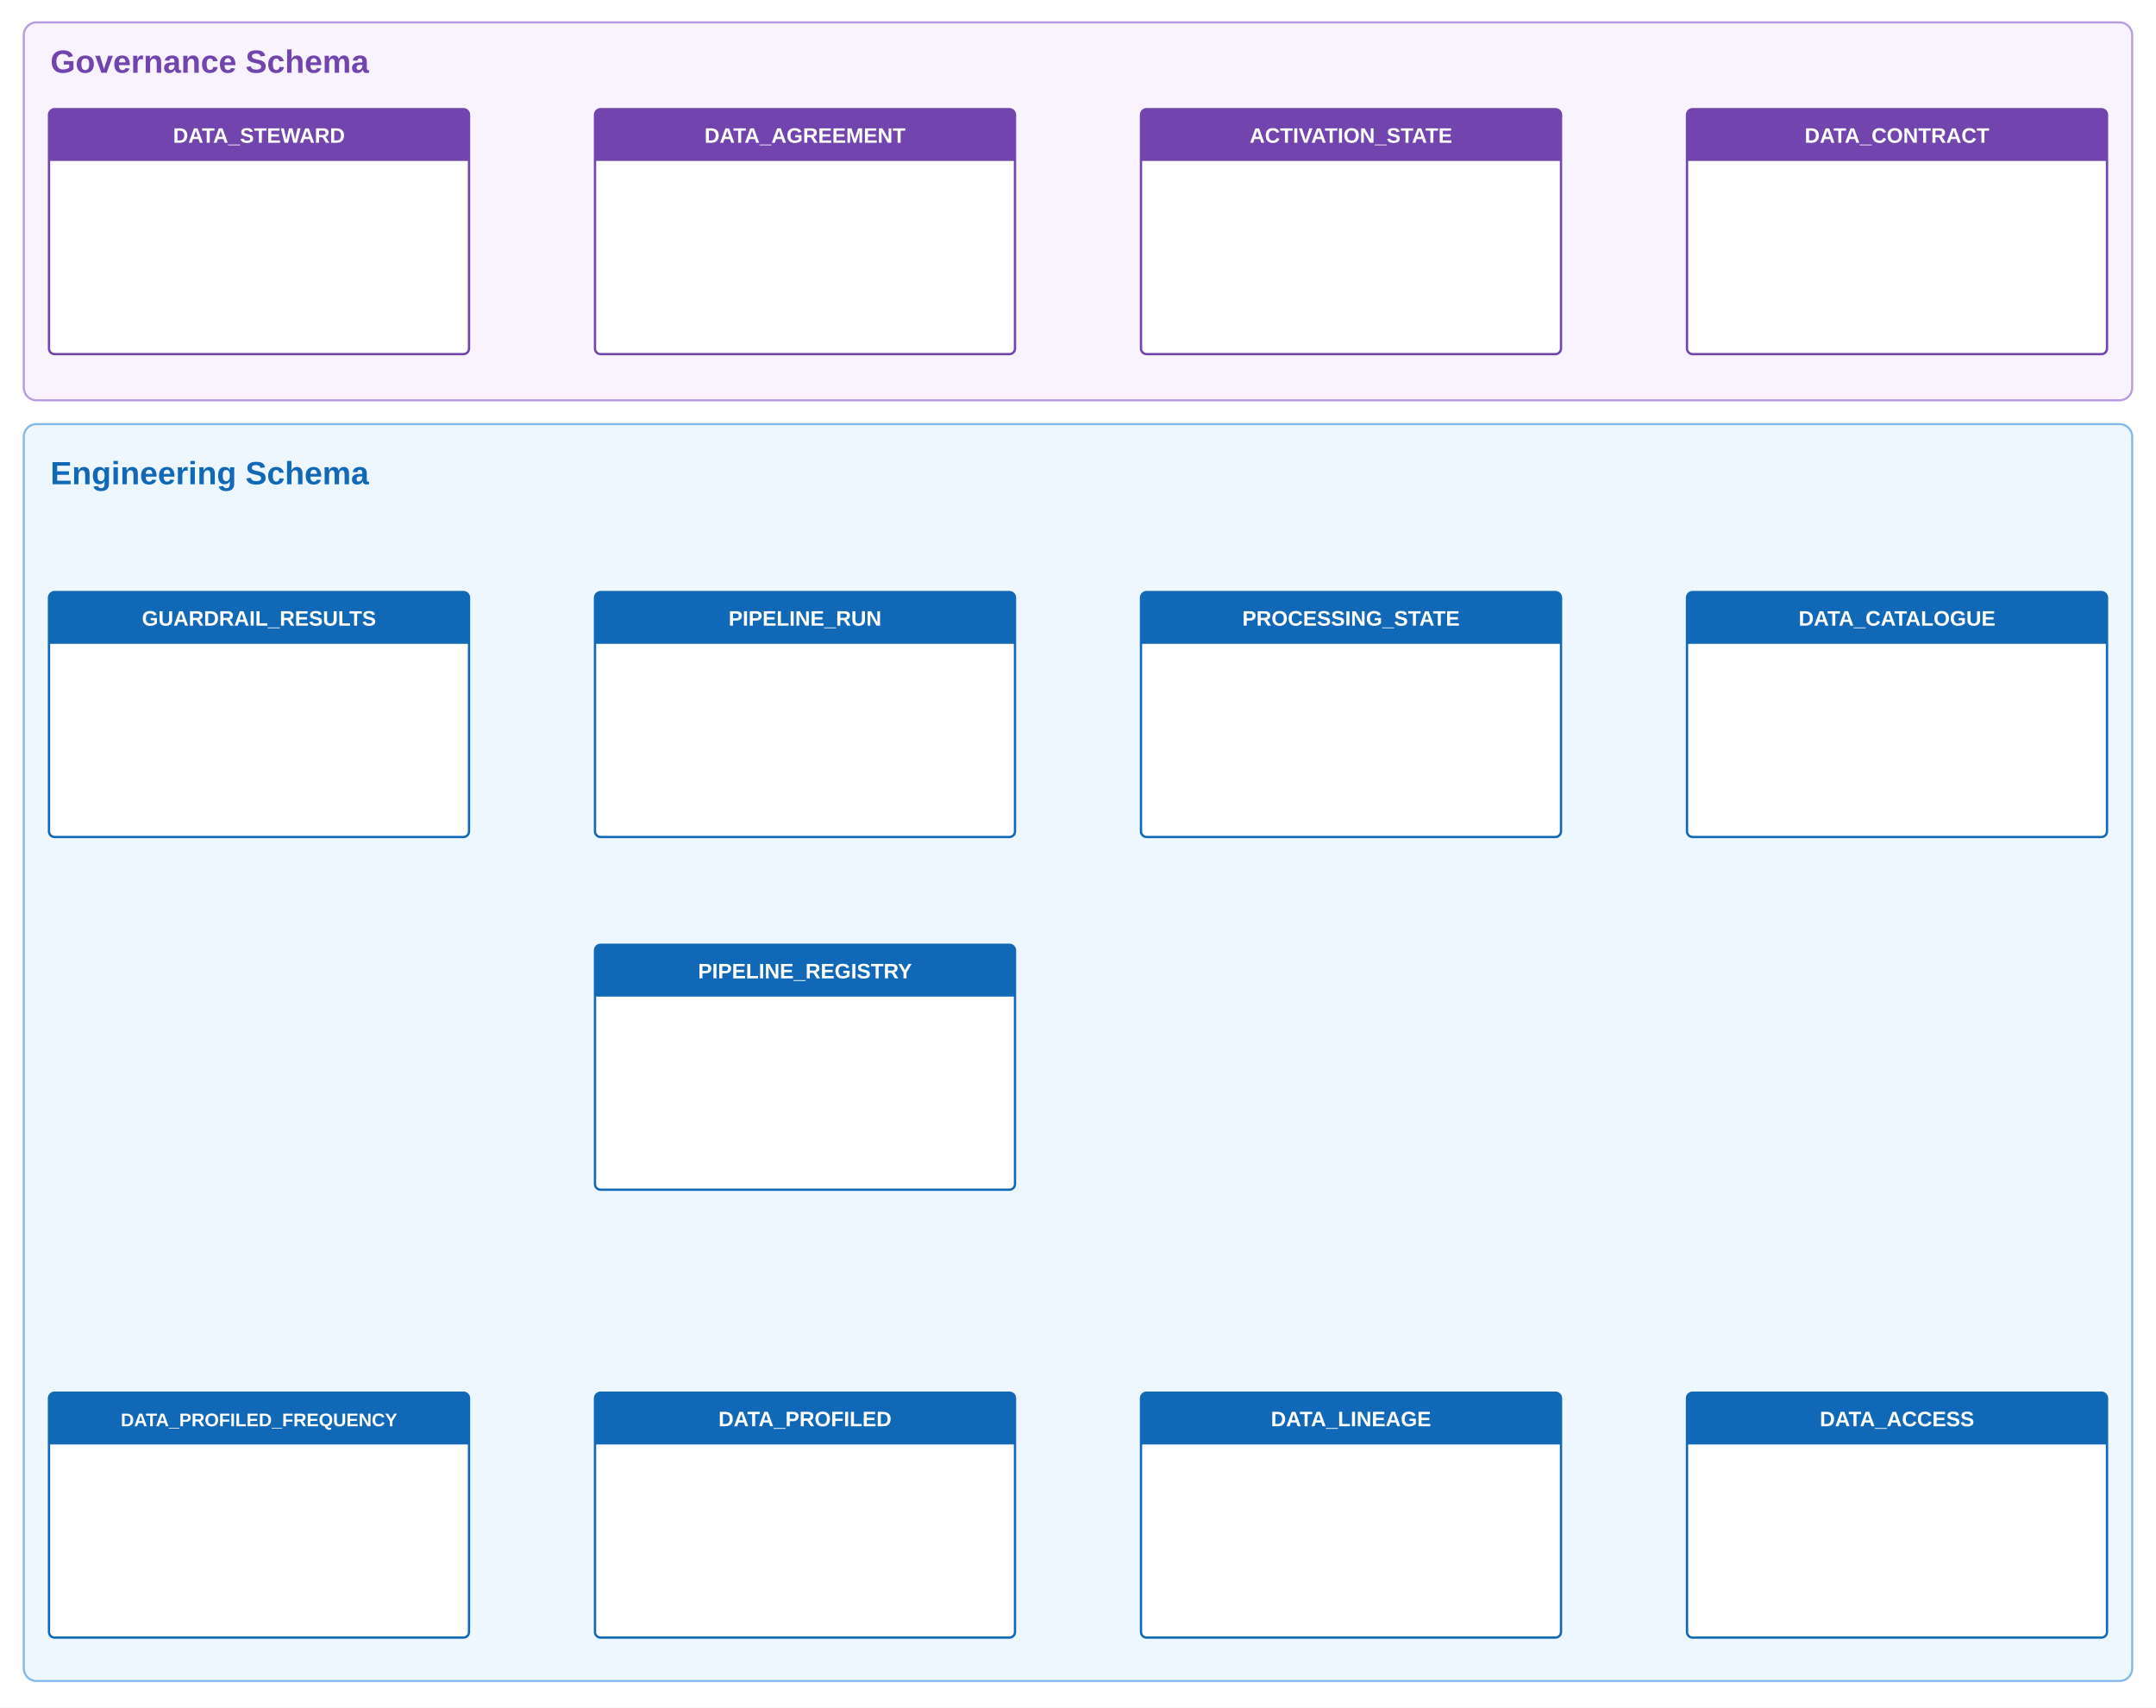
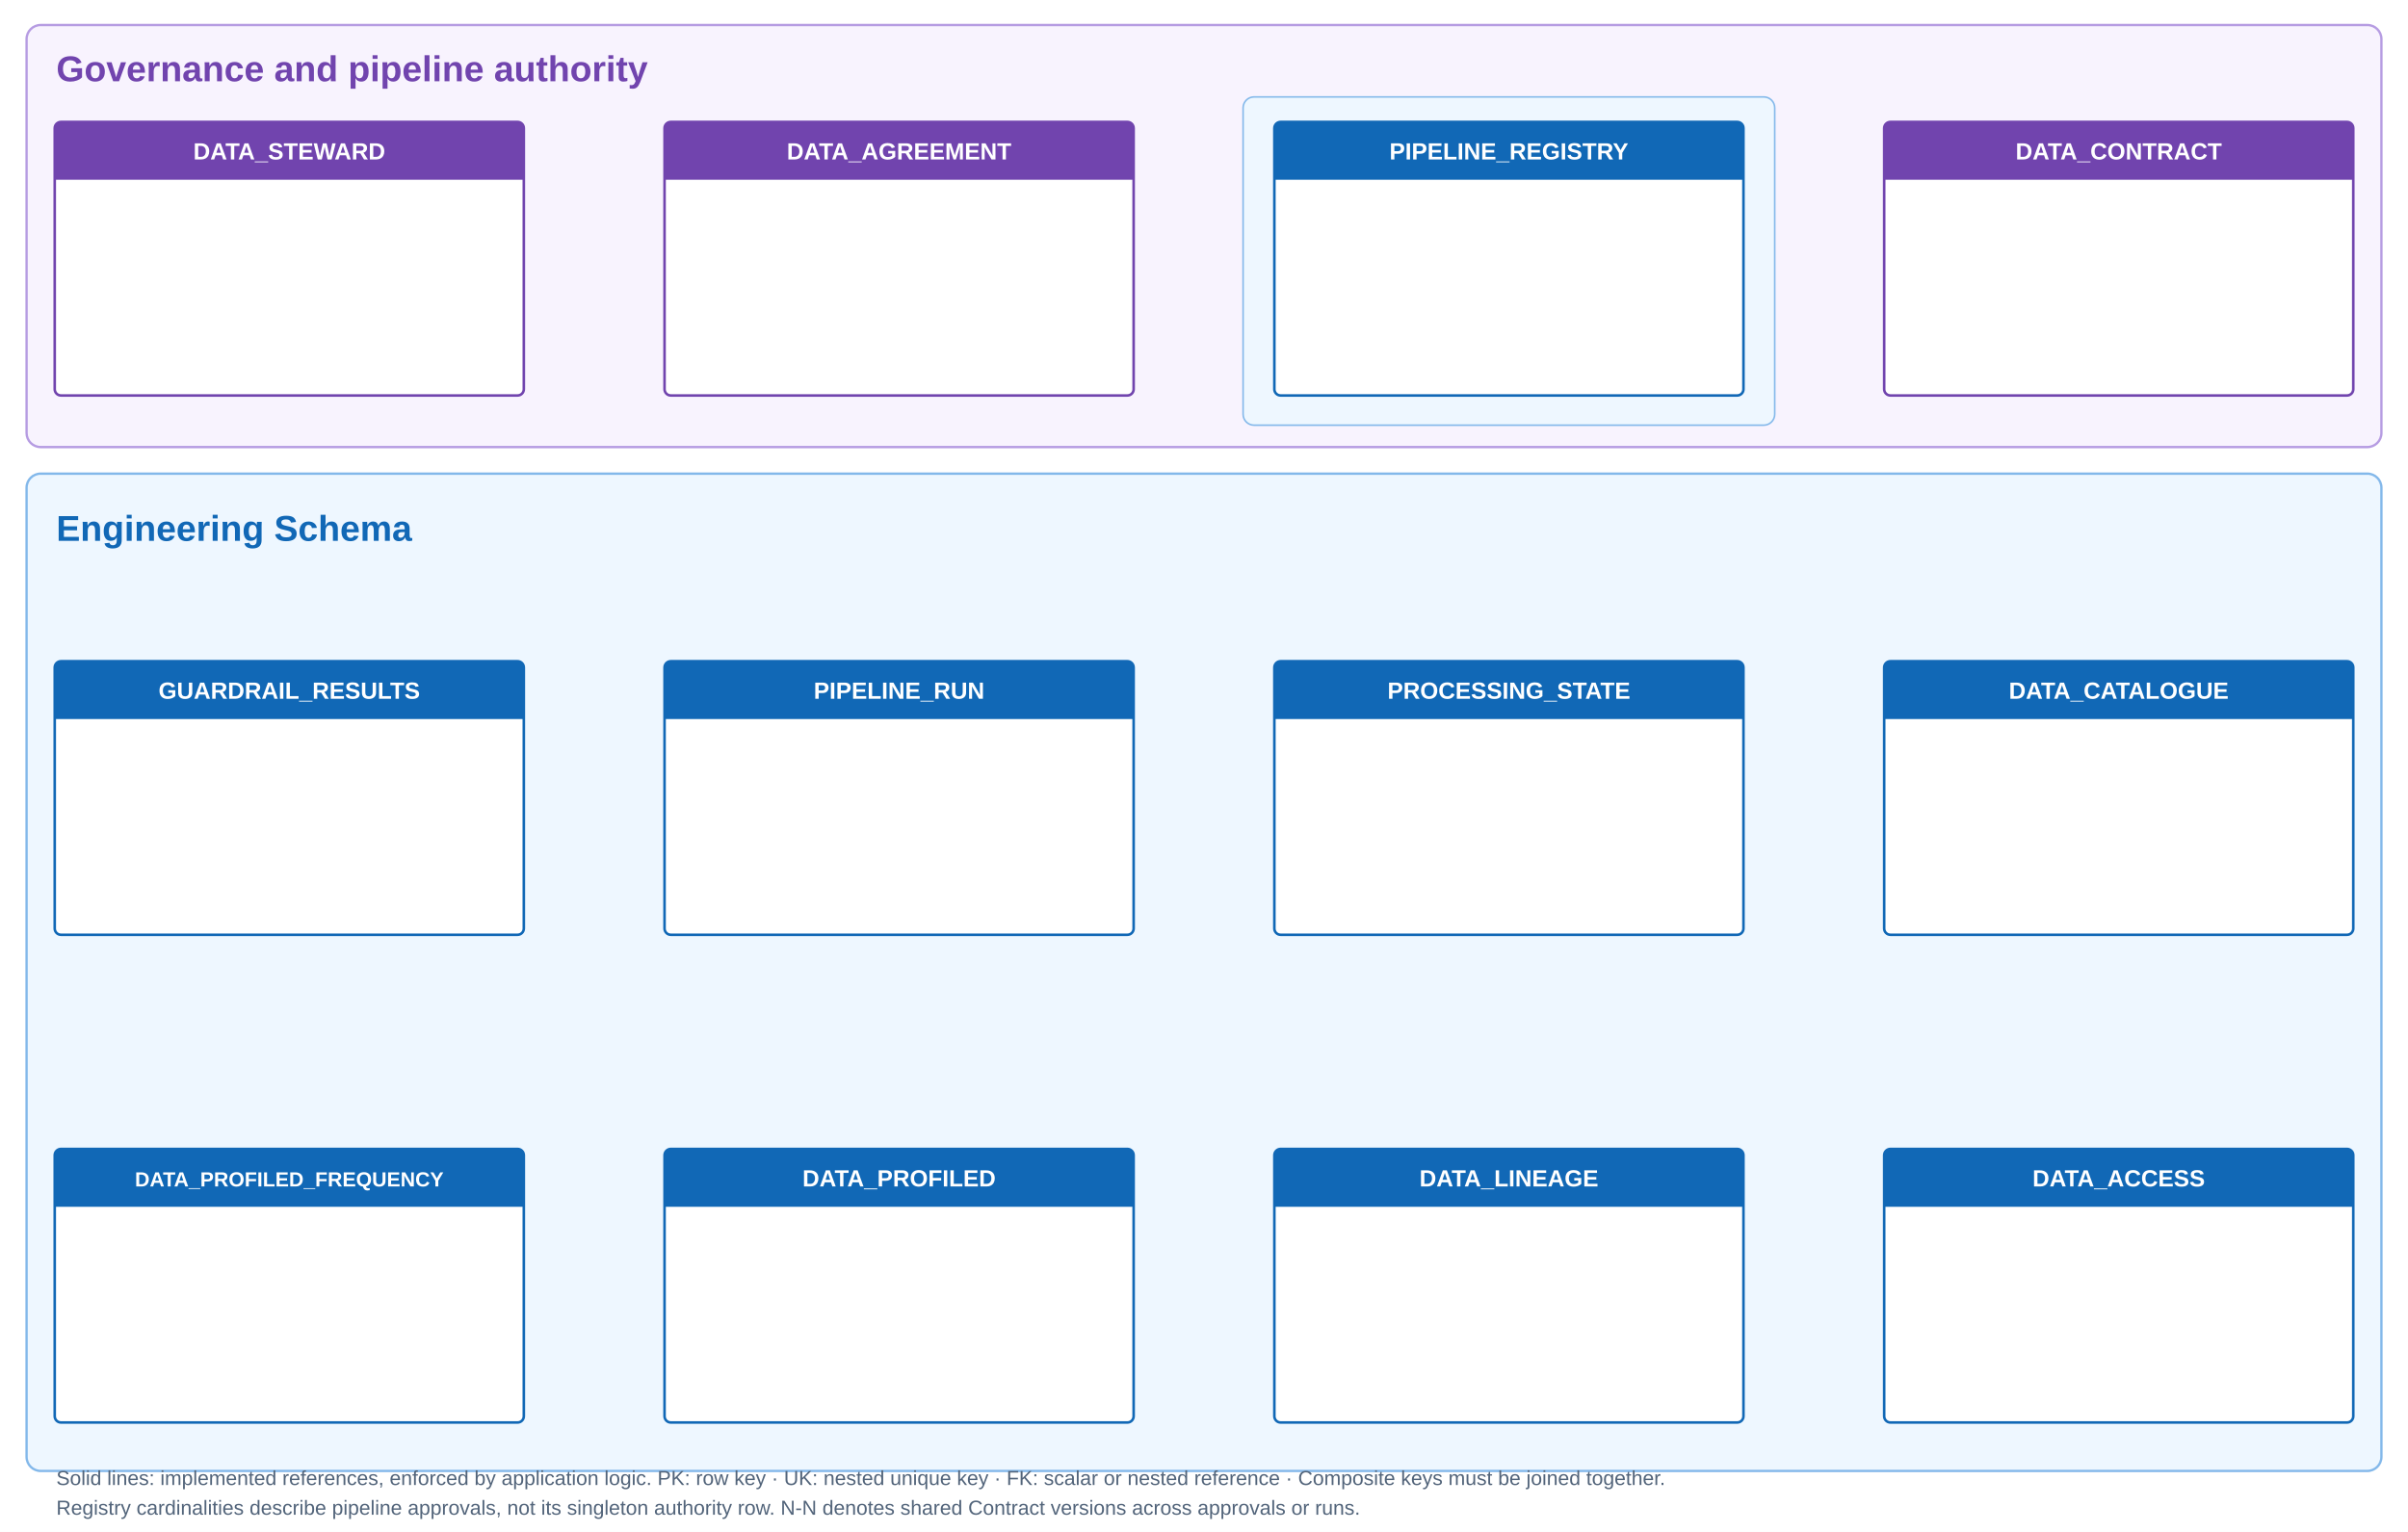
- <svg xmlns="http://www.w3.org/2000/svg" xmlns:xlink="http://www.w3.org/1999/xlink" width="1540" height="1220" viewBox="0 0 1540 1220" role="img" aria-label="FabricOps metadata relationship diagram">
-   <rect width="1540" height="1220" fill="#FFFFFF" />
+ <svg xmlns="http://www.w3.org/2000/svg" xmlns:xlink="http://www.w3.org/1999/xlink" width="1540" height="980" viewBox="0 0 1540 980" role="img" aria-label="FabricOps metadata relationship diagram">
+   <rect width="1540" height="980" fill="#FFFFFF" />
  <rect x="17" y="16" width="1506" height="270" rx="9" fill="#F8F3FE" stroke="#B69CE2" stroke-width="1.5" />
-   <rect x="17" y="303" width="1506" height="898" rx="9" fill="#EEF7FF" stroke="#83B8EA" stroke-width="1.5" />
-   <text x="36" y="52" font-size="23" font-family="Arial, sans-serif" font-weight="700" fill="#7144AE">Governance Schema</text>
+   <rect x="17" y="303" width="1506" height="638" rx="9" fill="#EEF7FF" stroke="#83B8EA" stroke-width="1.5" />
+   <text x="36" y="52" font-size="23" font-family="Arial, sans-serif" font-weight="700" fill="#7144AE">Governance and pipeline authority</text>
  <text x="36" y="346" font-size="23" font-family="Arial, sans-serif" font-weight="700" fill="#1168B6">Engineering Schema</text>
+   <rect x="795" y="62" width="340" height="210" rx="7" fill="#EEF7FF" stroke="#83B8EA" />
  <a xlink:href="https://voycepeh.github.io/FabricOps-Starter-Kit/reference/metadata/metadata_data_steward/" target="_blank">
    <rect x="35" y="78" width="300" height="175" rx="4" fill="white" stroke="#7144AE" stroke-width="1.65" />
    <path d="M39 78H331Q335 78 335 82V115H35V82Q35 78 39 78Z" fill="#7144AE" />
    <text x="185.0" y="102" text-anchor="middle" font-size="15" font-weight="700" font-family="Arial, sans-serif" fill="white">DATA_STEWARD</text>
  </a>
  <a xlink:href="https://voycepeh.github.io/FabricOps-Starter-Kit/reference/metadata/metadata_data_agreement/" target="_blank">
    <rect x="425" y="78" width="300" height="175" rx="4" fill="white" stroke="#7144AE" stroke-width="1.65" />
    <path d="M429 78H721Q725 78 725 82V115H425V82Q425 78 429 78Z" fill="#7144AE" />
    <text x="575.0" y="102" text-anchor="middle" font-size="15" font-weight="700" font-family="Arial, sans-serif" fill="white">DATA_AGREEMENT</text>
  </a>
-   <a xlink:href="https://voycepeh.github.io/FabricOps-Starter-Kit/reference/metadata/metadata_activation_state/" target="_blank">
-     <rect x="815" y="78" width="300" height="175" rx="4" fill="white" stroke="#7144AE" stroke-width="1.65" />
-     <path d="M819 78H1111Q1115 78 1115 82V115H815V82Q815 78 819 78Z" fill="#7144AE" />
-     <text x="965.0" y="102" text-anchor="middle" font-size="15" font-weight="700" font-family="Arial, sans-serif" fill="white">ACTIVATION_STATE</text>
+   <a xlink:href="https://voycepeh.github.io/FabricOps-Starter-Kit/reference/metadata/metadata_pipeline_registry/" target="_blank">
+     <rect x="815" y="78" width="300" height="175" rx="4" fill="white" stroke="#1168B6" stroke-width="1.65" />
+     <path d="M819 78H1111Q1115 78 1115 82V115H815V82Q815 78 819 78Z" fill="#1168B6" />
+     <text x="965.0" y="102" text-anchor="middle" font-size="15" font-weight="700" font-family="Arial, sans-serif" fill="white">PIPELINE_REGISTRY</text>
  </a>
  <a xlink:href="https://voycepeh.github.io/FabricOps-Starter-Kit/reference/metadata/metadata_data_contract/" target="_blank">
    <rect x="1205" y="78" width="300" height="175" rx="4" fill="white" stroke="#7144AE" stroke-width="1.65" />
    <path d="M1209 78H1501Q1505 78 1505 82V115H1205V82Q1205 78 1209 78Z" fill="#7144AE" />
    <text x="1355.0" y="102" text-anchor="middle" font-size="15" font-weight="700" font-family="Arial, sans-serif" fill="white">DATA_CONTRACT</text>
  </a>
  <a xlink:href="https://voycepeh.github.io/FabricOps-Starter-Kit/reference/metadata/metadata_guardrail_results/" target="_blank">
    <rect x="35" y="423" width="300" height="175" rx="4" fill="white" stroke="#1168B6" stroke-width="1.65" />
    <path d="M39 423H331Q335 423 335 427V460H35V427Q35 423 39 423Z" fill="#1168B6" />
    <text x="185.0" y="447" text-anchor="middle" font-size="15" font-weight="700" font-family="Arial, sans-serif" fill="white">GUARDRAIL_RESULTS</text>
  </a>
  <a xlink:href="https://voycepeh.github.io/FabricOps-Starter-Kit/reference/metadata/metadata_pipeline_run/" target="_blank">
    <rect x="425" y="423" width="300" height="175" rx="4" fill="white" stroke="#1168B6" stroke-width="1.65" />
    <path d="M429 423H721Q725 423 725 427V460H425V427Q425 423 429 423Z" fill="#1168B6" />
    <text x="575.0" y="447" text-anchor="middle" font-size="15" font-weight="700" font-family="Arial, sans-serif" fill="white">PIPELINE_RUN</text>
  </a>
  <a xlink:href="https://voycepeh.github.io/FabricOps-Starter-Kit/reference/metadata/metadata_processing_state/" target="_blank">
    <rect x="815" y="423" width="300" height="175" rx="4" fill="white" stroke="#1168B6" stroke-width="1.65" />
    <path d="M819 423H1111Q1115 423 1115 427V460H815V427Q815 423 819 423Z" fill="#1168B6" />
    <text x="965.0" y="447" text-anchor="middle" font-size="15" font-weight="700" font-family="Arial, sans-serif" fill="white">PROCESSING_STATE</text>
  </a>
  <a xlink:href="https://voycepeh.github.io/FabricOps-Starter-Kit/reference/metadata/metadata_data_catalogue/" target="_blank">
    <rect x="1205" y="423" width="300" height="175" rx="4" fill="white" stroke="#1168B6" stroke-width="1.65" />
    <path d="M1209 423H1501Q1505 423 1505 427V460H1205V427Q1205 423 1209 423Z" fill="#1168B6" />
    <text x="1355.0" y="447" text-anchor="middle" font-size="15" font-weight="700" font-family="Arial, sans-serif" fill="white">DATA_CATALOGUE</text>
  </a>
-   <a xlink:href="https://voycepeh.github.io/FabricOps-Starter-Kit/reference/metadata/metadata_data_profiled_frequency/" target="_blank" transform="translate(0 180)">
+   <a xlink:href="https://voycepeh.github.io/FabricOps-Starter-Kit/reference/metadata/metadata_data_profiled_frequency/" target="_blank" transform="translate(0 -80)">
    <rect x="35" y="815" width="300" height="175" rx="4" fill="white" stroke="#1168B6" stroke-width="1.65" />
    <path d="M39 815H331Q335 815 335 819V852H35V819Q35 815 39 815Z" fill="#1168B6" />
    <text x="185.0" y="839" text-anchor="middle" font-size="13.1" font-weight="700" font-family="Arial, sans-serif" fill="white">DATA_PROFILED_FREQUENCY</text>
  </a>
-   <a xlink:href="https://voycepeh.github.io/FabricOps-Starter-Kit/reference/metadata/metadata_data_profiled/" target="_blank" transform="translate(0 180)">
+   <a xlink:href="https://voycepeh.github.io/FabricOps-Starter-Kit/reference/metadata/metadata_data_profiled/" target="_blank" transform="translate(0 -80)">
    <rect x="425" y="815" width="300" height="175" rx="4" fill="white" stroke="#1168B6" stroke-width="1.65" />
    <path d="M429 815H721Q725 815 725 819V852H425V819Q425 815 429 815Z" fill="#1168B6" />
    <text x="575.0" y="839" text-anchor="middle" font-size="15" font-weight="700" font-family="Arial, sans-serif" fill="white">DATA_PROFILED</text>
  </a>
-   <a xlink:href="https://voycepeh.github.io/FabricOps-Starter-Kit/reference/metadata/metadata_data_lineage/" target="_blank" transform="translate(0 180)">
+   <a xlink:href="https://voycepeh.github.io/FabricOps-Starter-Kit/reference/metadata/metadata_data_lineage/" target="_blank" transform="translate(0 -80)">
    <rect x="815" y="815" width="300" height="175" rx="4" fill="white" stroke="#1168B6" stroke-width="1.65" />
    <path d="M819 815H1111Q1115 815 1115 819V852H815V819Q815 815 819 815Z" fill="#1168B6" />
    <text x="965.0" y="839" text-anchor="middle" font-size="15" font-weight="700" font-family="Arial, sans-serif" fill="white">DATA_LINEAGE</text>
  </a>
-   <a xlink:href="https://voycepeh.github.io/FabricOps-Starter-Kit/reference/metadata/metadata_data_access/" target="_blank" transform="translate(0 180)">
+   <a xlink:href="https://voycepeh.github.io/FabricOps-Starter-Kit/reference/metadata/metadata_data_access/" target="_blank" transform="translate(0 -80)">
    <rect x="1205" y="815" width="300" height="175" rx="4" fill="white" stroke="#1168B6" stroke-width="1.65" />
    <path d="M1209 815H1501Q1505 815 1505 819V852H1205V819Q1205 815 1209 815Z" fill="#1168B6" />
    <text x="1355.0" y="839" text-anchor="middle" font-size="15" font-weight="700" font-family="Arial, sans-serif" fill="white">DATA_ACCESS</text>
  </a>
-   <a xlink:href="https://voycepeh.github.io/FabricOps-Starter-Kit/reference/metadata/metadata_pipeline_registry/" target="_blank">
-     <rect x="425" y="675" width="300" height="175" rx="4" fill="white" stroke="#1168B6" stroke-width="1.65" />
-     <path d="M429 675H721Q725 675 725 679V712H425V679Q425 675 429 675Z" fill="#1168B6" />
-     <text x="575" y="699" text-anchor="middle" font-size="15" font-weight="700" font-family="Arial, sans-serif" fill="white">PIPELINE_REGISTRY</text>
-   </a>
+   <text x="36" y="950" font-size="13" font-family="Arial, sans-serif" fill="#52647A">Solid lines: implemented references, enforced by application logic. PK: row key · UK: nested unique key · FK: scalar or nested reference · Composite keys must be joined together.</text>
+   <text x="36" y="969" font-size="13" font-family="Arial, sans-serif" fill="#52647A">Registry cardinalities describe pipeline approvals, not its singleton authority row. N-N denotes shared Contract versions across approvals or runs.</text>
</svg>
